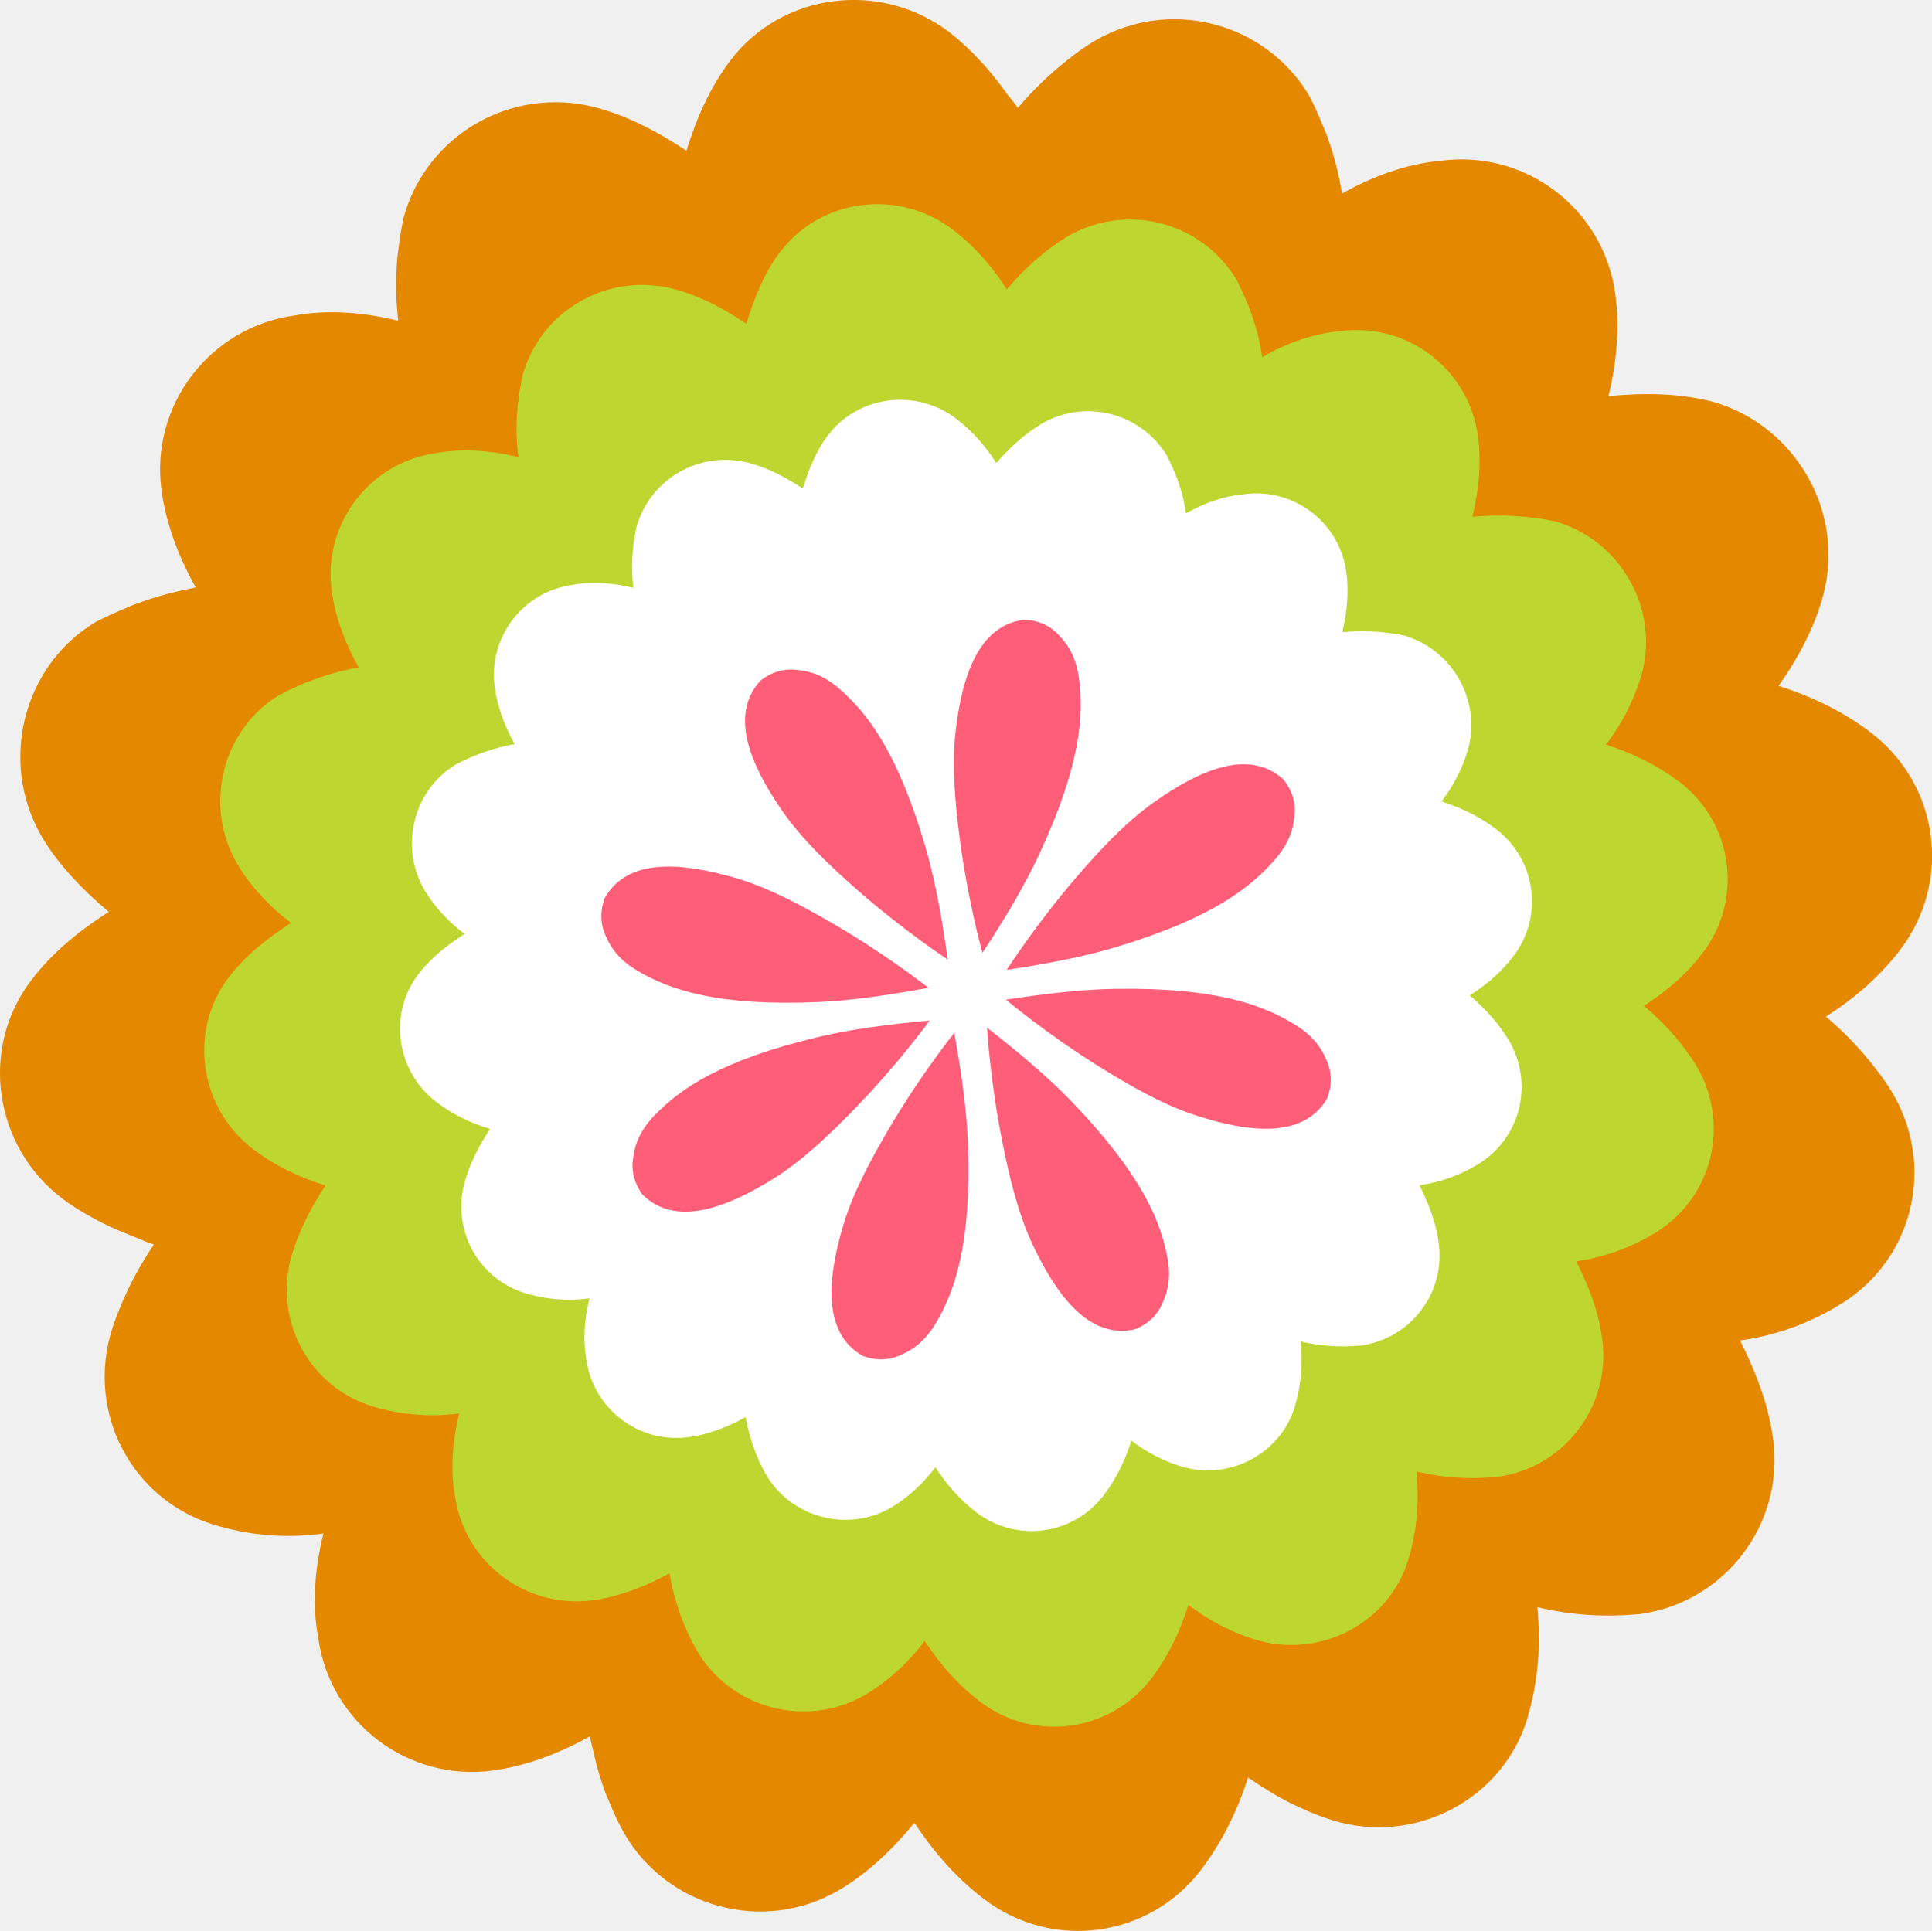
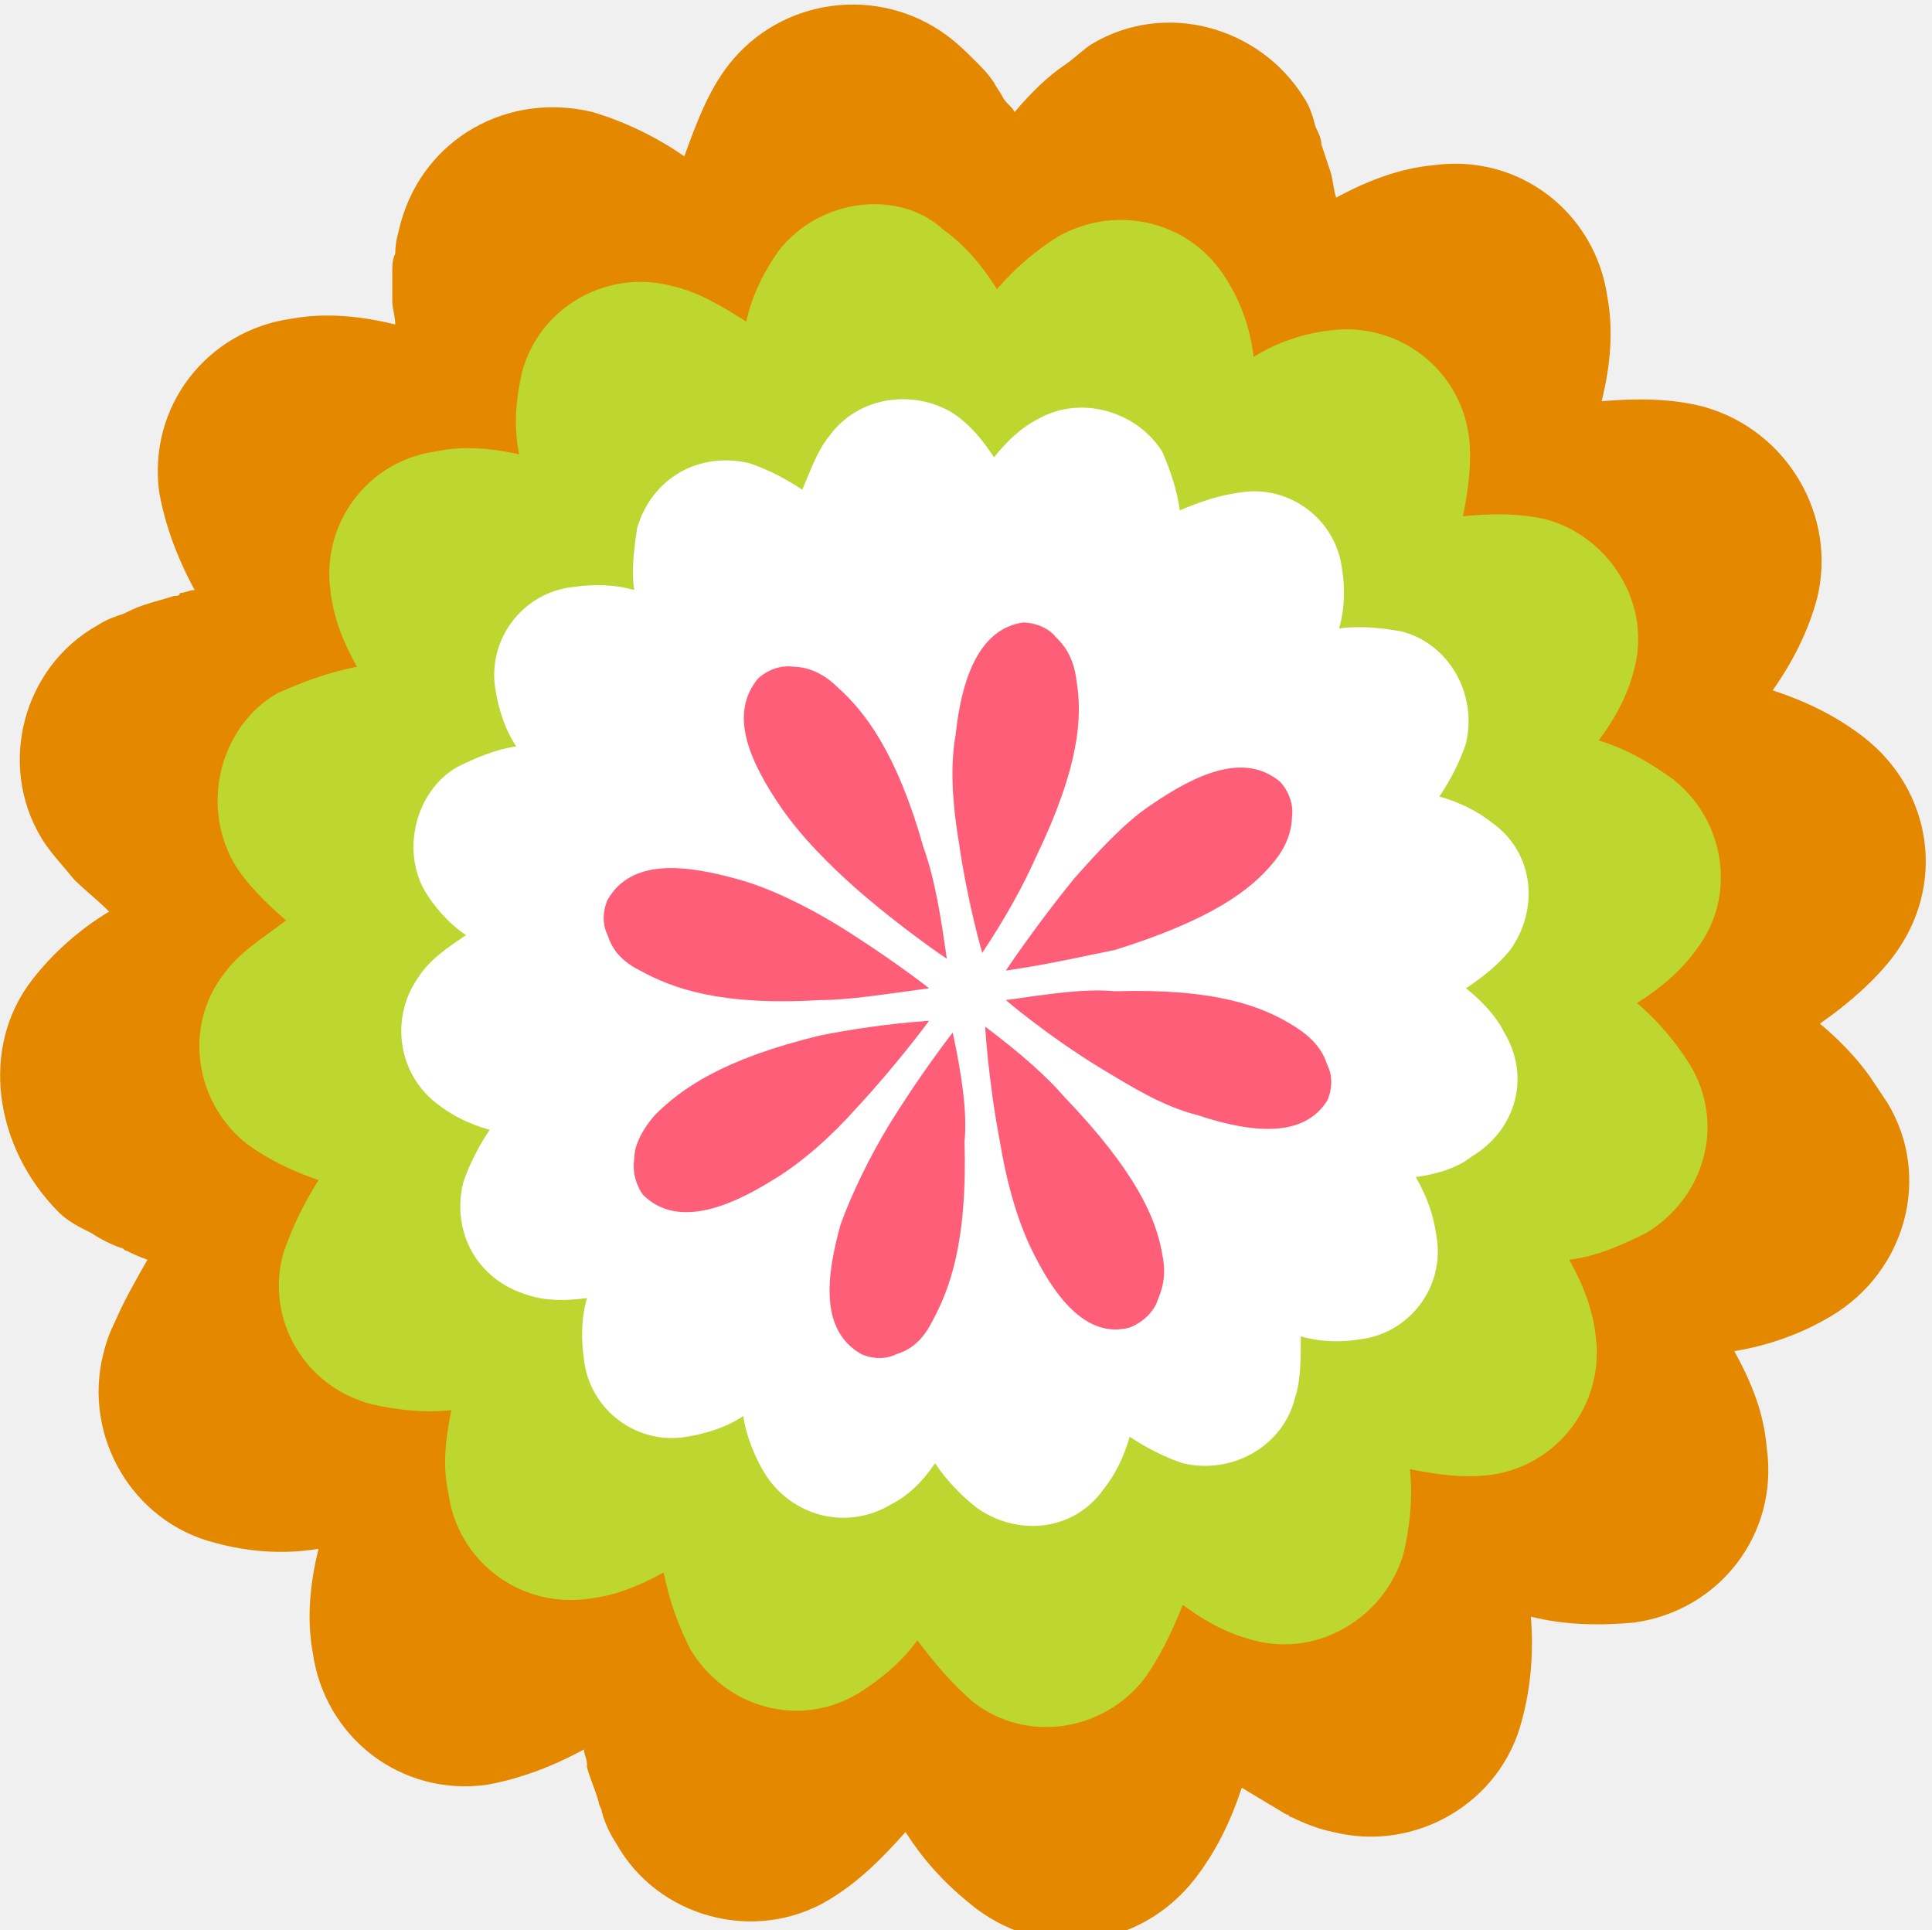
- <svg xmlns="http://www.w3.org/2000/svg" version="1.1" id="Layer_1" x="0px" y="0px" width="65.463px" height="65.433px" viewBox="0 0 65.463 65.433" enable-background="new 0 0 65.463 65.433" xml:space="preserve">
-   <g>
-     <path fill="#E48800" d="M1.055,33.224c0.695-0.919,1.603-1.668,2.631-2.324c0.006,0.002,0.006,0.005,0.006,0.005   c0.015-0.005,0.02-0.014,0.032-0.021c0,0-0.004-0.001-0.005-0.003c-0.011,0.006-0.021,0.01-0.033,0.019   c-0.434-0.363-0.842-0.743-1.209-1.145c-0.426-0.458-0.794-0.938-1.081-1.436c-1.454-2.539-0.585-5.797,1.851-7.244   c0.302-0.154,0.613-0.299,0.928-0.43c0.222-0.099,0.441-0.188,0.676-0.266c0.336-0.121,0.684-0.222,1.039-0.307   c0.079-0.025,0.159-0.035,0.236-0.057c0.168-0.037,0.335-0.074,0.505-0.109c-0.603-1.082-1.009-2.188-1.158-3.284   c-0.392-2.879,1.629-5.534,4.508-5.93c1.131-0.205,2.313-0.113,3.51,0.176c-0.024-0.275-0.052-0.549-0.061-0.819   c-0.013-0.346-0.009-0.681,0.012-1.023c0.01-0.203,0.035-0.398,0.059-0.597c0.047-0.357,0.101-0.722,0.181-1.076   c0.779-2.784,3.645-4.442,6.472-3.719c1.038,0.263,2.111,0.812,3.105,1.475c0.35-1.133,0.817-2.175,1.49-3.061   c1.759-2.313,5.099-2.717,7.412-0.96c0.367,0.282,0.706,0.603,1.022,0.94c0.206,0.213,0.396,0.445,0.584,0.68   c0.117,0.15,0.231,0.302,0.343,0.457c0.12,0.165,0.261,0.314,0.377,0.493c0.521-0.612,1.081-1.153,1.685-1.626   c0.301-0.239,0.608-0.463,0.937-0.656c2.538-1.464,5.738-0.632,7.241,1.846c0.164,0.316,0.312,0.639,0.445,0.965   c0.087,0.201,0.168,0.403,0.239,0.613c0.104,0.296,0.192,0.597,0.266,0.907c0.068,0.276,0.125,0.563,0.171,0.853   c1.078-0.601,2.184-1.003,3.331-1.108c2.882-0.395,5.536,1.62,5.929,4.506c0.15,1.087,0.059,2.263-0.229,3.465   c1.214-0.117,2.396-0.098,3.515,0.186c2.79,0.785,4.502,3.692,3.771,6.524c-0.288,1.094-0.831,2.123-1.521,3.109   c1.204,0.39,2.228,0.9,3.124,1.583c2.314,1.761,2.76,5.037,1,7.354c-0.642,0.847-1.495,1.621-2.523,2.27   c0.637,0.541,1.199,1.128,1.682,1.761c0.218,0.275,0.423,0.563,0.599,0.867c1.462,2.53,0.633,5.729-1.902,7.189   c-0.98,0.59-2.092,0.995-3.285,1.158c0.559,1.138,0.95,2.148,1.117,3.341c0.39,2.882-1.628,5.534-4.511,5.931   c-1.15,0.104-2.271,0.056-3.475-0.234c0.118,1.247,0.025,2.427-0.275,3.53c-0.688,2.772-3.588,4.491-6.422,3.761   c-0.49-0.13-0.963-0.316-1.426-0.537c-0.06-0.03-0.122-0.055-0.186-0.085c-0.51-0.253-1.009-0.563-1.495-0.896   c-0.389,1.202-0.905,2.217-1.586,3.119c-1.759,2.318-5.044,2.767-7.357,1.001c-0.896-0.677-1.661-1.528-2.361-2.584   c-0.767,0.93-1.611,1.728-2.587,2.299c-2.535,1.457-5.788,0.584-7.25-1.947c-0.194-0.341-0.363-0.712-0.52-1.099   c-0.047-0.108-0.093-0.21-0.132-0.319c-0.144-0.397-0.269-0.82-0.37-1.25c-0.006-0.025-0.014-0.057-0.016-0.083   c-0.044-0.176-0.088-0.35-0.121-0.534c-1.081,0.604-2.193,1.01-3.283,1.159c-2.884,0.393-5.535-1.625-5.926-4.511   c-0.209-1.138-0.117-2.309,0.178-3.519c-1.197,0.165-2.375,0.075-3.476-0.231c-2.836-0.73-4.491-3.591-3.764-6.424   c0.097-0.36,0.229-0.717,0.377-1.071c0.295-0.712,0.668-1.397,1.118-2.068c-0.257-0.077-0.479-0.192-0.726-0.284   c-0.068-0.028-0.134-0.054-0.202-0.082c-0.348-0.143-0.693-0.294-1.017-0.469c-0.401-0.214-0.793-0.445-1.15-0.716   C-0.202,38.865-0.707,35.542,1.055,33.224z" />
-     <path fill-rule="evenodd" clip-rule="evenodd" fill="#BED630" d="M26.434,8.538c-0.508,0.664-0.868,1.513-1.144,2.435   c-0.788-0.537-1.649-0.977-2.474-1.182c-2.232-0.574-4.492,0.728-5.109,2.929c-0.195,0.906-0.271,1.836-0.14,2.773   c-0.95-0.232-1.878-0.301-2.774-0.143c-2.274,0.315-3.863,2.404-3.553,4.682c0.117,0.857,0.437,1.731,0.913,2.586   c-0.976,0.171-1.85,0.495-2.671,0.924c-1.924,1.142-2.607,3.707-1.458,5.707c0.424,0.741,1.079,1.448,1.835,2.026   c-0.844,0.551-1.562,1.132-2.105,1.84c-1.39,1.829-0.993,4.449,0.834,5.835c0.715,0.542,1.53,0.944,2.444,1.223   c-0.526,0.79-0.937,1.606-1.179,2.476c-0.575,2.237,0.732,4.49,2.966,5.067c0.87,0.232,1.8,0.31,2.739,0.181   c-0.229,0.95-0.304,1.879-0.145,2.777c0.312,2.268,2.406,3.861,4.68,3.554c0.86-0.123,1.734-0.439,2.589-0.911   c0.173,0.972,0.491,1.844,0.914,2.586c1.15,1.999,3.714,2.684,5.714,1.534c0.774-0.459,1.451-1.077,2.022-1.831   c0.555,0.845,1.168,1.519,1.878,2.06c1.829,1.39,4.415,1.033,5.806-0.791c0.54-0.711,0.945-1.526,1.253-2.49   c0.76,0.577,1.573,0.99,2.444,1.227c2.233,0.574,4.523-0.774,5.063-2.962c0.242-0.877,0.314-1.805,0.219-2.788   c0.95,0.233,1.833,0.268,2.739,0.186c2.272-0.309,3.865-2.401,3.552-4.673c-0.126-0.945-0.433-1.738-0.879-2.634   c0.94-0.132,1.815-0.451,2.59-0.911c2.003-1.156,2.654-3.679,1.505-5.677c-0.469-0.773-1.074-1.452-1.802-2.071   c0.811-0.504,1.483-1.118,1.993-1.788c1.389-1.824,1.032-4.409-0.787-5.797c-0.719-0.543-1.526-0.951-2.49-1.261   c0.572-0.752,0.981-1.571,1.225-2.438c0.575-2.236-0.775-4.524-2.977-5.138c-0.859-0.17-1.788-0.243-2.774-0.146   c0.231-0.955,0.304-1.876,0.186-2.738c-0.307-2.275-2.404-3.865-4.677-3.552c-0.903,0.082-1.781,0.396-2.633,0.875   c-0.129-0.939-0.448-1.813-0.878-2.636c-1.184-1.952-3.709-2.604-5.706-1.457c-0.777,0.466-1.452,1.081-2.071,1.802   c-0.504-0.806-1.12-1.485-1.831-2.027C30.457,6.389,27.822,6.713,26.434,8.538z" />
-     <path fill-rule="evenodd" clip-rule="evenodd" fill="#FFFFFF" d="M28.055,14.751c-0.379,0.497-0.646,1.122-0.853,1.806   c-0.588-0.392-1.228-0.721-1.84-0.873c-1.656-0.425-3.337,0.541-3.797,2.177c-0.142,0.673-0.195,1.361-0.103,2.062   c-0.703-0.173-1.396-0.229-2.062-0.103c-1.684,0.229-2.87,1.78-2.636,3.471c0.086,0.642,0.32,1.288,0.674,1.924   c-0.723,0.13-1.369,0.365-1.981,0.685c-1.429,0.847-1.938,2.755-1.084,4.244c0.316,0.546,0.801,1.076,1.364,1.503   c-0.625,0.41-1.158,0.839-1.564,1.369c-1.032,1.358-0.736,3.307,0.62,4.333c0.53,0.407,1.139,0.704,1.814,0.91   c-0.392,0.586-0.697,1.191-0.875,1.84c-0.43,1.659,0.543,3.334,2.203,3.764c0.646,0.172,1.337,0.232,2.038,0.134   c-0.172,0.706-0.227,1.397-0.107,2.063c0.231,1.688,1.786,2.871,3.473,2.64c0.64-0.088,1.291-0.325,1.925-0.677   c0.131,0.723,0.367,1.372,0.678,1.923c0.855,1.486,2.766,1.996,4.251,1.144c0.574-0.346,1.075-0.806,1.5-1.364   c0.415,0.624,0.865,1.126,1.396,1.528c1.36,1.03,3.279,0.771,4.311-0.587c0.402-0.526,0.706-1.136,0.935-1.846   c0.563,0.425,1.166,0.729,1.814,0.908c1.658,0.428,3.361-0.58,3.762-2.201c0.177-0.65,0.23-1.34,0.162-2.071   c0.704,0.17,1.362,0.198,2.035,0.139c1.689-0.231,2.875-1.787,2.641-3.475c-0.096-0.697-0.324-1.289-0.652-1.956   c0.697-0.094,1.35-0.334,1.924-0.677c1.485-0.858,1.97-2.73,1.115-4.217c-0.346-0.577-0.798-1.077-1.337-1.541   c0.603-0.374,1.102-0.828,1.481-1.328c1.031-1.354,0.766-3.274-0.591-4.306c-0.526-0.404-1.13-0.706-1.846-0.935   c0.428-0.561,0.731-1.171,0.911-1.812c0.428-1.665-0.579-3.367-2.211-3.822c-0.643-0.121-1.332-0.175-2.062-0.104   c0.173-0.71,0.225-1.395,0.137-2.037c-0.231-1.692-1.784-2.868-3.475-2.637c-0.672,0.06-1.321,0.291-1.959,0.648   c-0.093-0.7-0.33-1.345-0.648-1.961c-0.88-1.446-2.757-1.933-4.24-1.078c-0.575,0.348-1.08,0.804-1.538,1.336   c-0.376-0.6-0.835-1.101-1.359-1.505C31.041,13.156,29.084,13.395,28.055,14.751z" />
-     <g>
-       <g>
-         <path fill="#FF5E79" d="M34.085,33.877c0,0,1.372,1.157,3.176,2.278c1.008,0.627,2.138,1.281,3.264,1.645     c1.819,0.587,3.615,0.779,4.425-0.543c0,0,0.296-0.598,0.03-1.246c-0.115-0.28-0.313-0.798-1.077-1.273     c-1.069-0.667-2.657-1.274-6.06-1.23C36.762,33.522,35.518,33.656,34.085,33.877z" />
-         <path fill="#FF5E79" d="M31.503,34.582c0,0-1.053,1.454-2.532,2.979c-0.826,0.852-1.766,1.761-2.77,2.386     c-1.624,1.009-3.32,1.627-4.425,0.54c0,0-0.431-0.508-0.33-1.199c0.042-0.301,0.111-0.849,0.735-1.496     c0.877-0.907,2.271-1.878,5.584-2.66C28.819,34.881,30.06,34.715,31.503,34.582z" />
-         <path fill="#FF5E79" d="M32.335,34.997c0,0-1.123,1.399-2.202,3.232c-0.602,1.021-1.227,2.167-1.563,3.303     c-0.543,1.829-0.692,3.631,0.65,4.408c0,0,0.604,0.281,1.245,0c0.278-0.122,0.789-0.332,1.248-1.107     c0.642-1.085,1.208-2.688,1.084-6.089C32.757,37.666,32.591,36.425,32.335,34.997z" />
-         <path fill="#FF5E79" d="M33.446,34.825c0,0,0.098,1.793,0.518,3.878c0.232,1.162,0.532,2.433,1.039,3.503     c0.819,1.726,1.909,3.163,3.428,2.847c0,0,0.637-0.19,0.927-0.829c0.126-0.275,0.366-0.773,0.19-1.657     c-0.246-1.235-0.894-2.808-3.256-5.259C35.54,36.529,34.589,35.719,33.446,34.825z" />
-         <path fill="#FF5E79" d="M34.111,32.867c0,0,0.963-1.513,2.349-3.126c0.772-0.898,1.656-1.858,2.622-2.543     c1.558-1.107,3.213-1.829,4.382-0.807c0,0,0.462,0.479,0.402,1.177c-0.024,0.304-0.061,0.854-0.646,1.538     c-0.821,0.956-2.154,2.012-5.413,2.991C36.77,32.409,35.542,32.65,34.111,32.867z" />
-         <path fill="#FF5E79" d="M31.458,33.473c0,0-1.406-1.114-3.246-2.181c-1.025-0.596-2.173-1.217-3.31-1.545     c-1.837-0.531-3.637-0.67-4.406,0.676c0,0-0.275,0.607,0.008,1.246c0.122,0.279,0.337,0.789,1.114,1.24     c1.089,0.636,2.694,1.193,6.095,1.048C28.793,33.91,30.033,33.738,31.458,33.473z" />
-         <path fill="#FF5E79" d="M32.114,32.516c0,0-1.501-0.98-3.097-2.386c-0.891-0.784-1.84-1.68-2.513-2.652     c-1.085-1.574-1.788-3.238-0.753-4.396c0,0,0.485-0.452,1.181-0.386c0.304,0.029,0.854,0.069,1.53,0.664     c0.949,0.834,1.986,2.176,2.926,5.449C31.686,29.849,31.913,31.079,32.114,32.516z" />
-         <path fill="#FF5E79" d="M33.288,32.292c0,0-0.485-1.728-0.764-3.835c-0.152-1.174-0.281-2.476-0.147-3.65     c0.216-1.899,0.782-3.613,2.321-3.804c0,0,0.667-0.024,1.146,0.485c0.209,0.221,0.598,0.616,0.716,1.507     c0.166,1.249,0.063,2.944-1.381,6.026C34.718,30.001,34.083,31.079,33.288,32.292z" />
-       </g>
-     </g>
-   </g>
+ <svg xmlns="http://www.w3.org/2000/svg" version="1.1" x="0" y="0" width="65.5" height="65.4" viewBox="0 0 65.5 65.4" enable-background="new 0 0 65.463 65.433" xml:space="preserve">
+   <path fill="#E48800" d="M1.1 33.2c0.7-0.9 1.6-1.7 2.6-2.3 0 0 0 0 0 0 0 0 0 0 0 0 0 0 0 0 0 0 0 0 0 0 0 0 -0.4-0.4-0.8-0.7-1.2-1.1 -0.4-0.5-0.8-0.9-1.1-1.4 -1.5-2.5-0.6-5.8 1.9-7.2 0.3-0.2 0.6-0.3 0.9-0.4 0.2-0.1 0.4-0.2 0.7-0.3 0.3-0.1 0.7-0.2 1-0.3 0.1 0 0.2 0 0.2-0.1 0.2 0 0.3-0.1 0.5-0.1 -0.6-1.1-1-2.2-1.2-3.3 -0.4-2.9 1.6-5.5 4.5-5.9 1.1-0.2 2.3-0.1 3.5 0.2 0-0.3-0.1-0.5-0.1-0.8 0-0.3 0-0.7 0-1 0-0.2 0-0.4 0.1-0.6 0-0.4 0.1-0.7 0.2-1.1 0.8-2.8 3.6-4.4 6.5-3.7 1 0.3 2.1 0.8 3.1 1.5 0.4-1.1 0.8-2.2 1.5-3.1 1.8-2.3 5.1-2.7 7.4-1 0.4 0.3 0.7 0.6 1 0.9 0.2 0.2 0.4 0.4 0.6 0.7 0.1 0.2 0.2 0.3 0.3 0.5 0.1 0.2 0.3 0.3 0.4 0.5 0.5-0.6 1.1-1.2 1.7-1.6 0.3-0.2 0.6-0.5 0.9-0.7 2.5-1.5 5.7-0.6 7.2 1.8 0.2 0.3 0.3 0.6 0.4 1 0.1 0.2 0.2 0.4 0.2 0.6 0.1 0.3 0.2 0.6 0.3 0.9 0.1 0.3 0.1 0.6 0.2 0.9 1.1-0.6 2.2-1 3.3-1.1 2.9-0.4 5.5 1.6 5.9 4.5 0.2 1.1 0.1 2.3-0.2 3.5 1.2-0.1 2.4-0.1 3.5 0.2 2.8 0.8 4.5 3.7 3.8 6.5 -0.3 1.1-0.8 2.1-1.5 3.1 1.2 0.4 2.2 0.9 3.1 1.6 2.3 1.8 2.8 5 1 7.4 -0.6 0.8-1.5 1.6-2.5 2.3 0.6 0.5 1.2 1.1 1.7 1.8 0.2 0.3 0.4 0.6 0.6 0.9 1.5 2.5 0.6 5.7-1.9 7.2 -1 0.6-2.1 1-3.3 1.2 0.6 1.1 1 2.1 1.1 3.3 0.4 2.9-1.6 5.5-4.5 5.9 -1.1 0.1-2.3 0.1-3.5-0.2 0.1 1.2 0 2.4-0.3 3.5 -0.7 2.8-3.6 4.5-6.4 3.8 -0.5-0.1-1-0.3-1.4-0.5 -0.1 0-0.1-0.1-0.2-0.1 -0.5-0.3-1-0.6-1.5-0.9 -0.4 1.2-0.9 2.2-1.6 3.1 -1.8 2.3-5 2.8-7.4 1 -0.9-0.7-1.7-1.5-2.4-2.6 -0.8 0.9-1.6 1.7-2.6 2.3 -2.5 1.5-5.8 0.6-7.2-1.9 -0.2-0.3-0.4-0.7-0.5-1.1 0-0.1-0.1-0.2-0.1-0.3 -0.1-0.4-0.3-0.8-0.4-1.2 0 0 0-0.1 0-0.1 0-0.2-0.1-0.3-0.1-0.5 -1.1 0.6-2.2 1-3.3 1.2 -2.9 0.4-5.5-1.6-5.9-4.5 -0.2-1.1-0.1-2.3 0.2-3.5 -1.2 0.2-2.4 0.1-3.5-0.2 -2.8-0.7-4.5-3.6-3.8-6.4 0.1-0.4 0.2-0.7 0.4-1.1 0.3-0.7 0.7-1.4 1.1-2.1 -0.3-0.1-0.5-0.2-0.7-0.3 -0.1 0-0.1-0.1-0.2-0.1 -0.3-0.1-0.7-0.3-1-0.5 -0.4-0.2-0.8-0.4-1.1-0.7C-0.2 38.9-0.7 35.5 1.1 33.2z" />
+   <path fill-rule="evenodd" clip-rule="evenodd" fill="#BED630" d="M26.4 8.5c-0.5 0.7-0.9 1.5-1.1 2.4 -0.8-0.5-1.6-1-2.5-1.2 -2.2-0.6-4.5 0.7-5.1 2.9 -0.2 0.9-0.3 1.8-0.1 2.8 -0.9-0.2-1.9-0.3-2.8-0.1 -2.3 0.3-3.9 2.4-3.6 4.7 0.1 0.9 0.4 1.7 0.9 2.6 -1 0.2-1.8 0.5-2.7 0.9 -1.9 1.1-2.6 3.7-1.5 5.7 0.4 0.7 1.1 1.4 1.8 2 -0.8 0.6-1.6 1.1-2.1 1.8 -1.4 1.8-1 4.4 0.8 5.8 0.7 0.5 1.5 0.9 2.4 1.2 -0.5 0.8-0.9 1.6-1.2 2.5 -0.6 2.2 0.7 4.5 3 5.1 0.9 0.2 1.8 0.3 2.7 0.2 -0.2 1-0.3 1.9-0.1 2.8 0.3 2.3 2.4 3.9 4.7 3.6 0.9-0.1 1.7-0.4 2.6-0.9 0.2 1 0.5 1.8 0.9 2.6 1.2 2 3.7 2.7 5.7 1.5 0.8-0.5 1.5-1.1 2-1.8 0.6 0.8 1.2 1.5 1.9 2.1 1.8 1.4 4.4 1 5.8-0.8 0.5-0.7 0.9-1.5 1.3-2.5 0.8 0.6 1.6 1 2.4 1.2 2.2 0.6 4.5-0.8 5.1-3 0.2-0.9 0.3-1.8 0.2-2.8 1 0.2 1.8 0.3 2.7 0.2 2.3-0.3 3.9-2.4 3.6-4.7 -0.1-0.9-0.4-1.7-0.9-2.6 0.9-0.1 1.8-0.5 2.6-0.9 2-1.2 2.7-3.7 1.5-5.7 -0.5-0.8-1.1-1.5-1.8-2.1 0.8-0.5 1.5-1.1 2-1.8 1.4-1.8 1-4.4-0.8-5.8 -0.7-0.5-1.5-1-2.5-1.3 0.6-0.8 1-1.6 1.2-2.4 0.6-2.2-0.8-4.5-3-5.1 -0.9-0.2-1.8-0.2-2.8-0.1 0.2-1 0.3-1.9 0.2-2.7 -0.3-2.3-2.4-3.9-4.7-3.6 -0.9 0.1-1.8 0.4-2.6 0.9 -0.1-0.9-0.4-1.8-0.9-2.6 -1.2-2-3.7-2.6-5.7-1.5 -0.8 0.5-1.5 1.1-2.1 1.8 -0.5-0.8-1.1-1.5-1.8-2C30.5 6.4 27.8 6.7 26.4 8.5z" />
+   <path fill-rule="evenodd" clip-rule="evenodd" fill="#FFFFFF" d="M28.1 14.8c-0.4 0.5-0.6 1.1-0.9 1.8 -0.6-0.4-1.2-0.7-1.8-0.9 -1.7-0.4-3.3 0.5-3.8 2.2 -0.1 0.7-0.2 1.4-0.1 2.1 -0.7-0.2-1.4-0.2-2.1-0.1 -1.7 0.2-2.9 1.8-2.6 3.5 0.1 0.6 0.3 1.3 0.7 1.9 -0.7 0.1-1.4 0.4-2 0.7 -1.4 0.8-1.9 2.8-1.1 4.2 0.3 0.5 0.8 1.1 1.4 1.5 -0.6 0.4-1.2 0.8-1.6 1.4 -1 1.4-0.7 3.3 0.6 4.3 0.5 0.4 1.1 0.7 1.8 0.9 -0.4 0.6-0.7 1.2-0.9 1.8 -0.4 1.7 0.5 3.3 2.2 3.8 0.6 0.2 1.3 0.2 2 0.1 -0.2 0.7-0.2 1.4-0.1 2.1 0.2 1.7 1.8 2.9 3.5 2.6 0.6-0.1 1.3-0.3 1.9-0.7 0.1 0.7 0.4 1.4 0.7 1.9 0.9 1.5 2.8 2 4.3 1.1 0.6-0.3 1.1-0.8 1.5-1.4 0.4 0.6 0.9 1.1 1.4 1.5 1.4 1 3.3 0.8 4.3-0.6 0.4-0.5 0.7-1.1 0.9-1.8 0.6 0.4 1.2 0.7 1.8 0.9 1.7 0.4 3.4-0.6 3.8-2.2 0.2-0.6 0.2-1.3 0.2-2.1 0.7 0.2 1.4 0.2 2 0.1 1.7-0.2 2.9-1.8 2.6-3.5 -0.1-0.7-0.3-1.3-0.7-2 0.7-0.1 1.4-0.3 1.9-0.7 1.5-0.9 2-2.7 1.1-4.2 -0.3-0.6-0.8-1.1-1.3-1.5 0.6-0.4 1.1-0.8 1.5-1.3 1-1.4 0.8-3.3-0.6-4.3 -0.5-0.4-1.1-0.7-1.8-0.9 0.4-0.6 0.7-1.2 0.9-1.8 0.4-1.7-0.6-3.4-2.2-3.8 -0.6-0.1-1.3-0.2-2.1-0.1 0.2-0.7 0.2-1.4 0.1-2 -0.2-1.7-1.8-2.9-3.5-2.6 -0.7 0.1-1.3 0.3-2 0.6 -0.1-0.7-0.3-1.3-0.6-2 -0.9-1.4-2.8-1.9-4.2-1.1 -0.6 0.3-1.1 0.8-1.5 1.3 -0.4-0.6-0.8-1.1-1.4-1.5C31 13.2 29.1 13.4 28.1 14.8z" />
+   <path fill="#FF5E79" d="M34.1 33.9c0 0 1.4 1.2 3.2 2.3 1 0.6 2.1 1.3 3.3 1.6 1.8 0.6 3.6 0.8 4.4-0.5 0 0 0.3-0.6 0-1.2 -0.1-0.3-0.3-0.8-1.1-1.3 -1.1-0.7-2.7-1.3-6.1-1.2C36.8 33.5 35.5 33.7 34.1 33.9z" />
+   <path fill="#FF5E79" d="M31.5 34.6c0 0-1.1 1.5-2.5 3 -0.8 0.9-1.8 1.8-2.8 2.4 -1.6 1-3.3 1.6-4.4 0.5 0 0-0.4-0.5-0.3-1.2 0-0.3 0.1-0.8 0.7-1.5 0.9-0.9 2.3-1.9 5.6-2.7C28.8 34.9 30.1 34.7 31.5 34.6z" />
+   <path fill="#FF5E79" d="M32.3 35c0 0-1.1 1.4-2.2 3.2 -0.6 1-1.2 2.2-1.6 3.3 -0.5 1.8-0.7 3.6 0.7 4.4 0 0 0.6 0.3 1.2 0 0.3-0.1 0.8-0.3 1.2-1.1 0.6-1.1 1.2-2.7 1.1-6.1C32.8 37.7 32.6 36.4 32.3 35z" />
+   <path fill="#FF5E79" d="M33.4 34.8c0 0 0.1 1.8 0.5 3.9 0.2 1.2 0.5 2.4 1 3.5 0.8 1.7 1.9 3.2 3.4 2.8 0 0 0.6-0.2 0.9-0.8 0.1-0.3 0.4-0.8 0.2-1.7 -0.2-1.2-0.9-2.8-3.3-5.3C35.5 36.5 34.6 35.7 33.4 34.8z" />
+   <path fill="#FF5E79" d="M34.1 32.9c0 0 1-1.5 2.3-3.1 0.8-0.9 1.7-1.9 2.6-2.5 1.6-1.1 3.2-1.8 4.4-0.8 0 0 0.5 0.5 0.4 1.2 0 0.3-0.1 0.9-0.6 1.5 -0.8 1-2.2 2-5.4 3C36.8 32.4 35.5 32.7 34.1 32.9z" />
+   <path fill="#FF5E79" d="M31.5 33.5c0 0-1.4-1.1-3.2-2.2 -1-0.6-2.2-1.2-3.3-1.5 -1.8-0.5-3.6-0.7-4.4 0.7 0 0-0.3 0.6 0 1.2 0.1 0.3 0.3 0.8 1.1 1.2 1.1 0.6 2.7 1.2 6.1 1C28.8 33.9 30 33.7 31.5 33.5z" />
+   <path fill="#FF5E79" d="M32.1 32.5c0 0-1.5-1-3.1-2.4 -0.9-0.8-1.8-1.7-2.5-2.7 -1.1-1.6-1.8-3.2-0.8-4.4 0 0 0.5-0.5 1.2-0.4 0.3 0 0.9 0.1 1.5 0.7 0.9 0.8 2 2.2 2.9 5.4C31.7 29.8 31.9 31.1 32.1 32.5z" />
+   <path fill="#FF5E79" d="M33.3 32.3c0 0-0.5-1.7-0.8-3.8 -0.2-1.2-0.3-2.5-0.1-3.6 0.2-1.9 0.8-3.6 2.3-3.8 0 0 0.7 0 1.1 0.5 0.2 0.2 0.6 0.6 0.7 1.5 0.2 1.2 0.1 2.9-1.4 6C34.7 30 34.1 31.1 33.3 32.3z" />
</svg>
